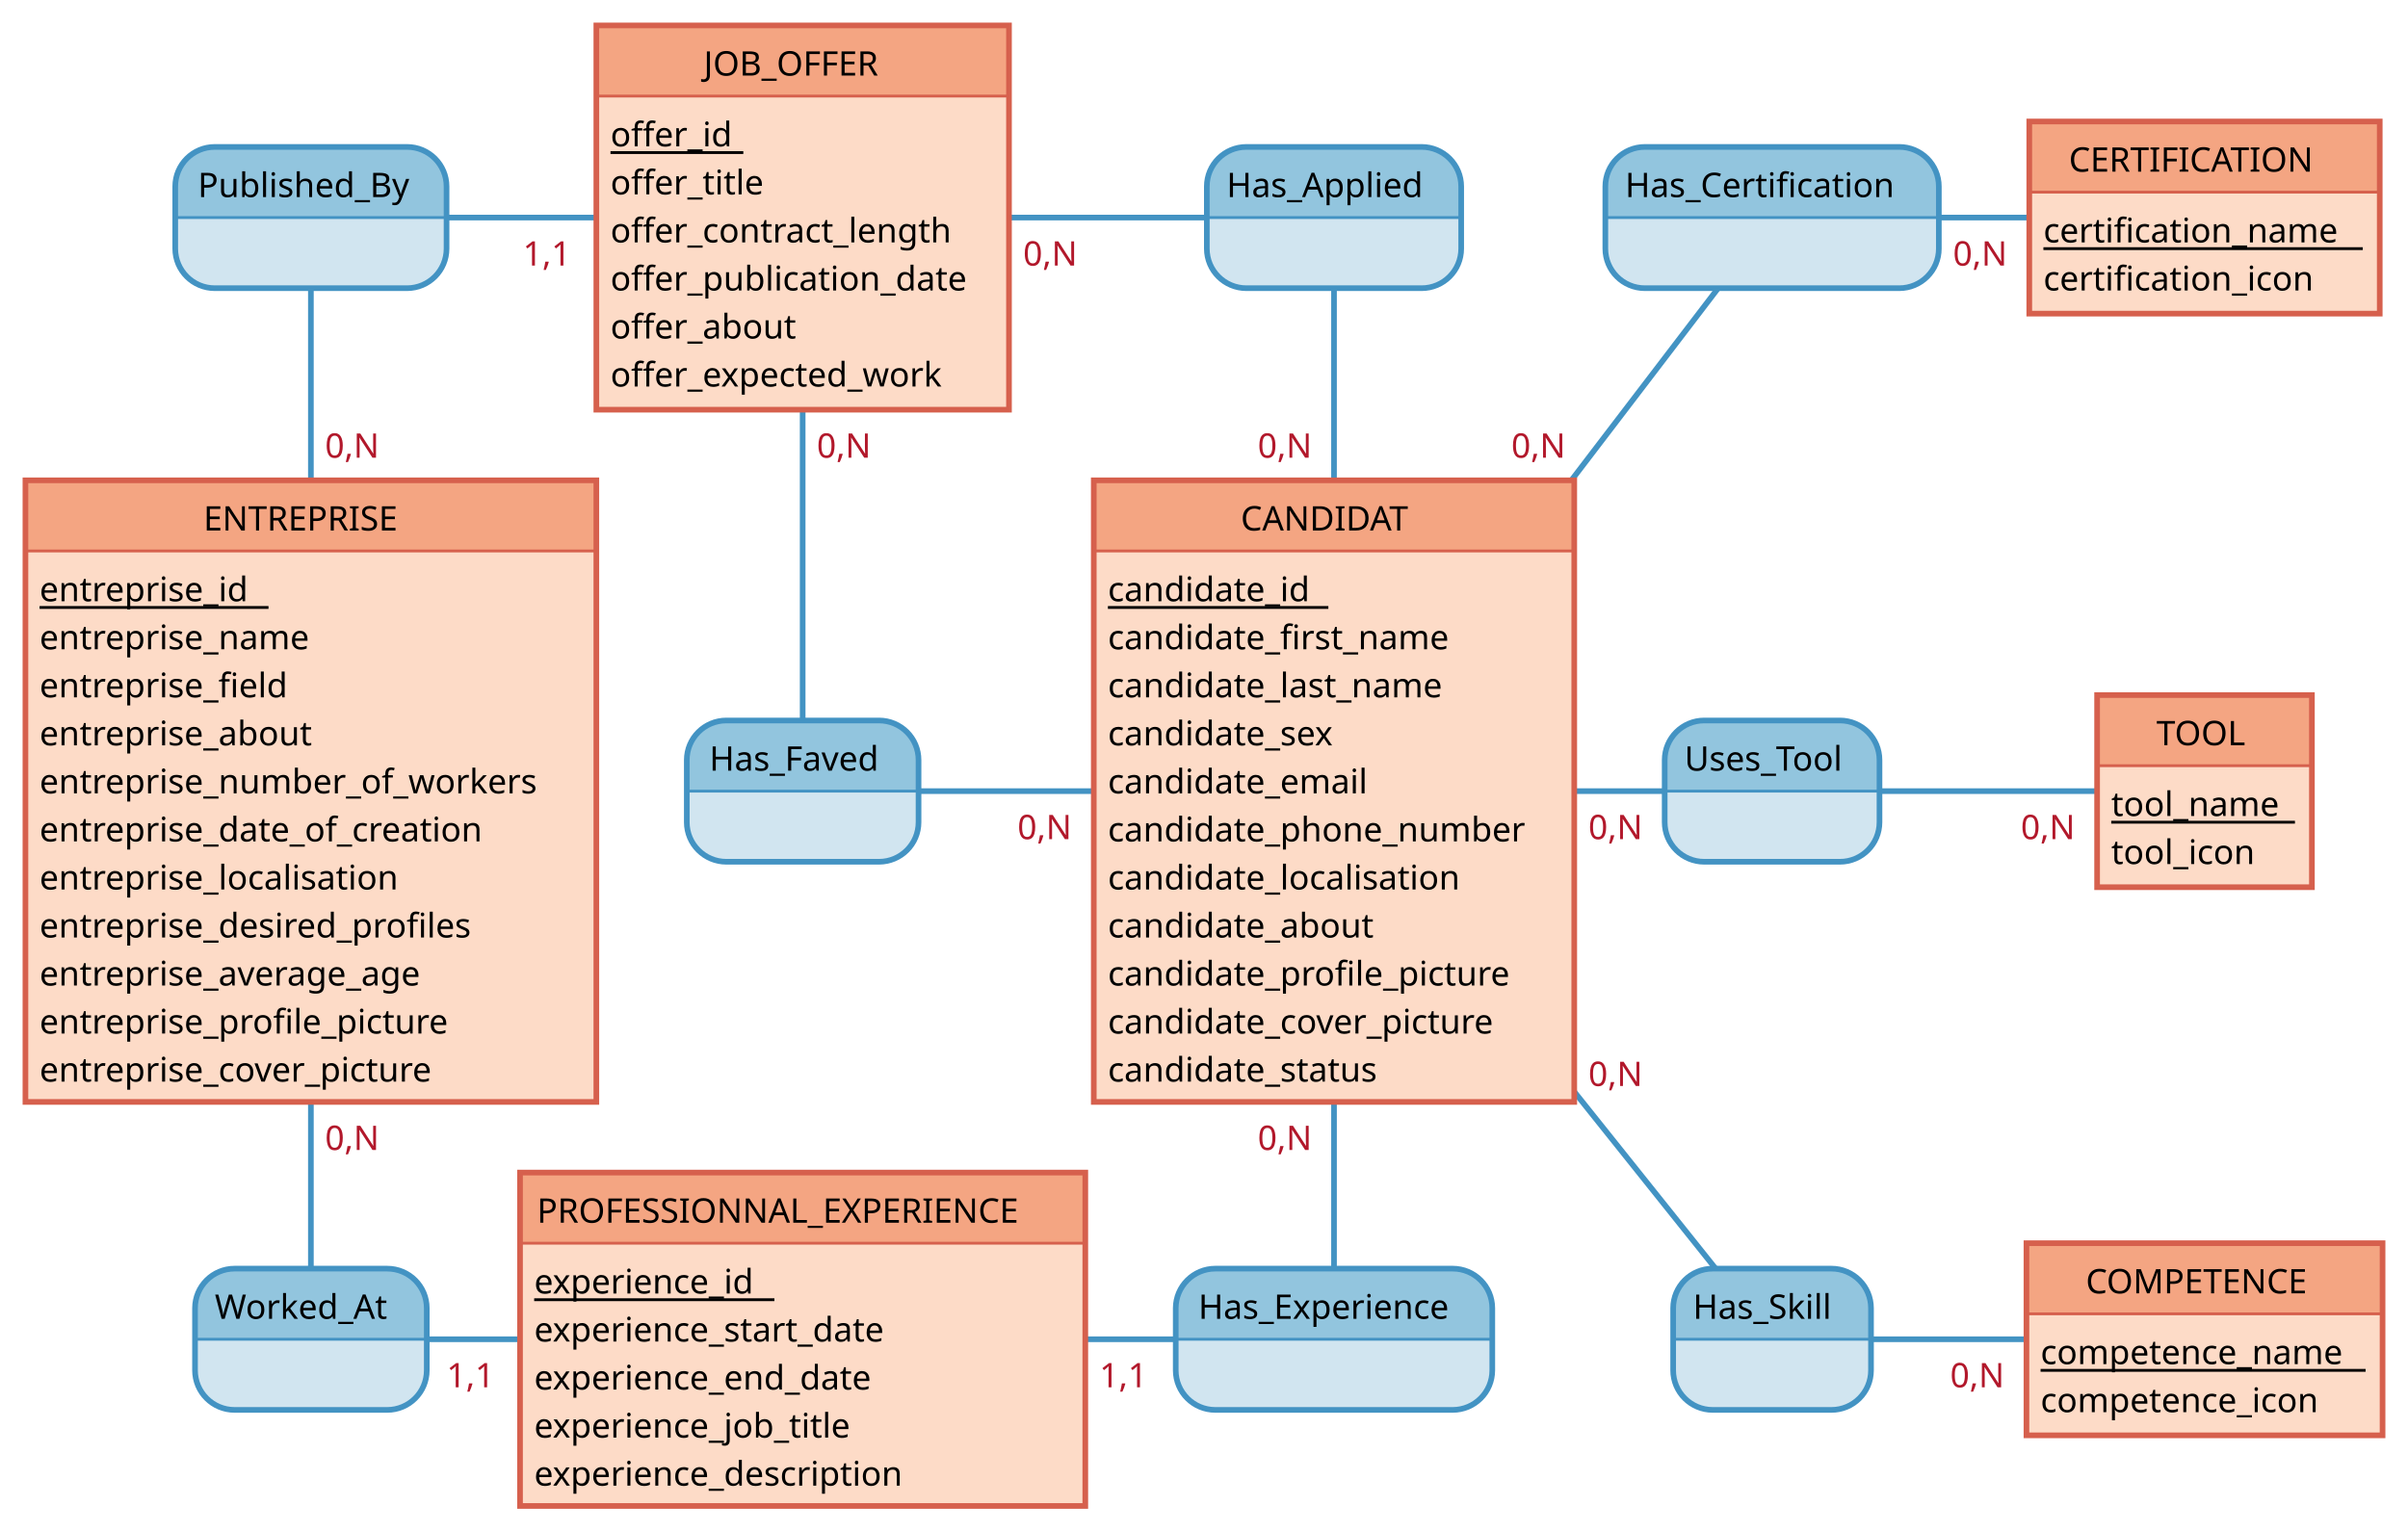
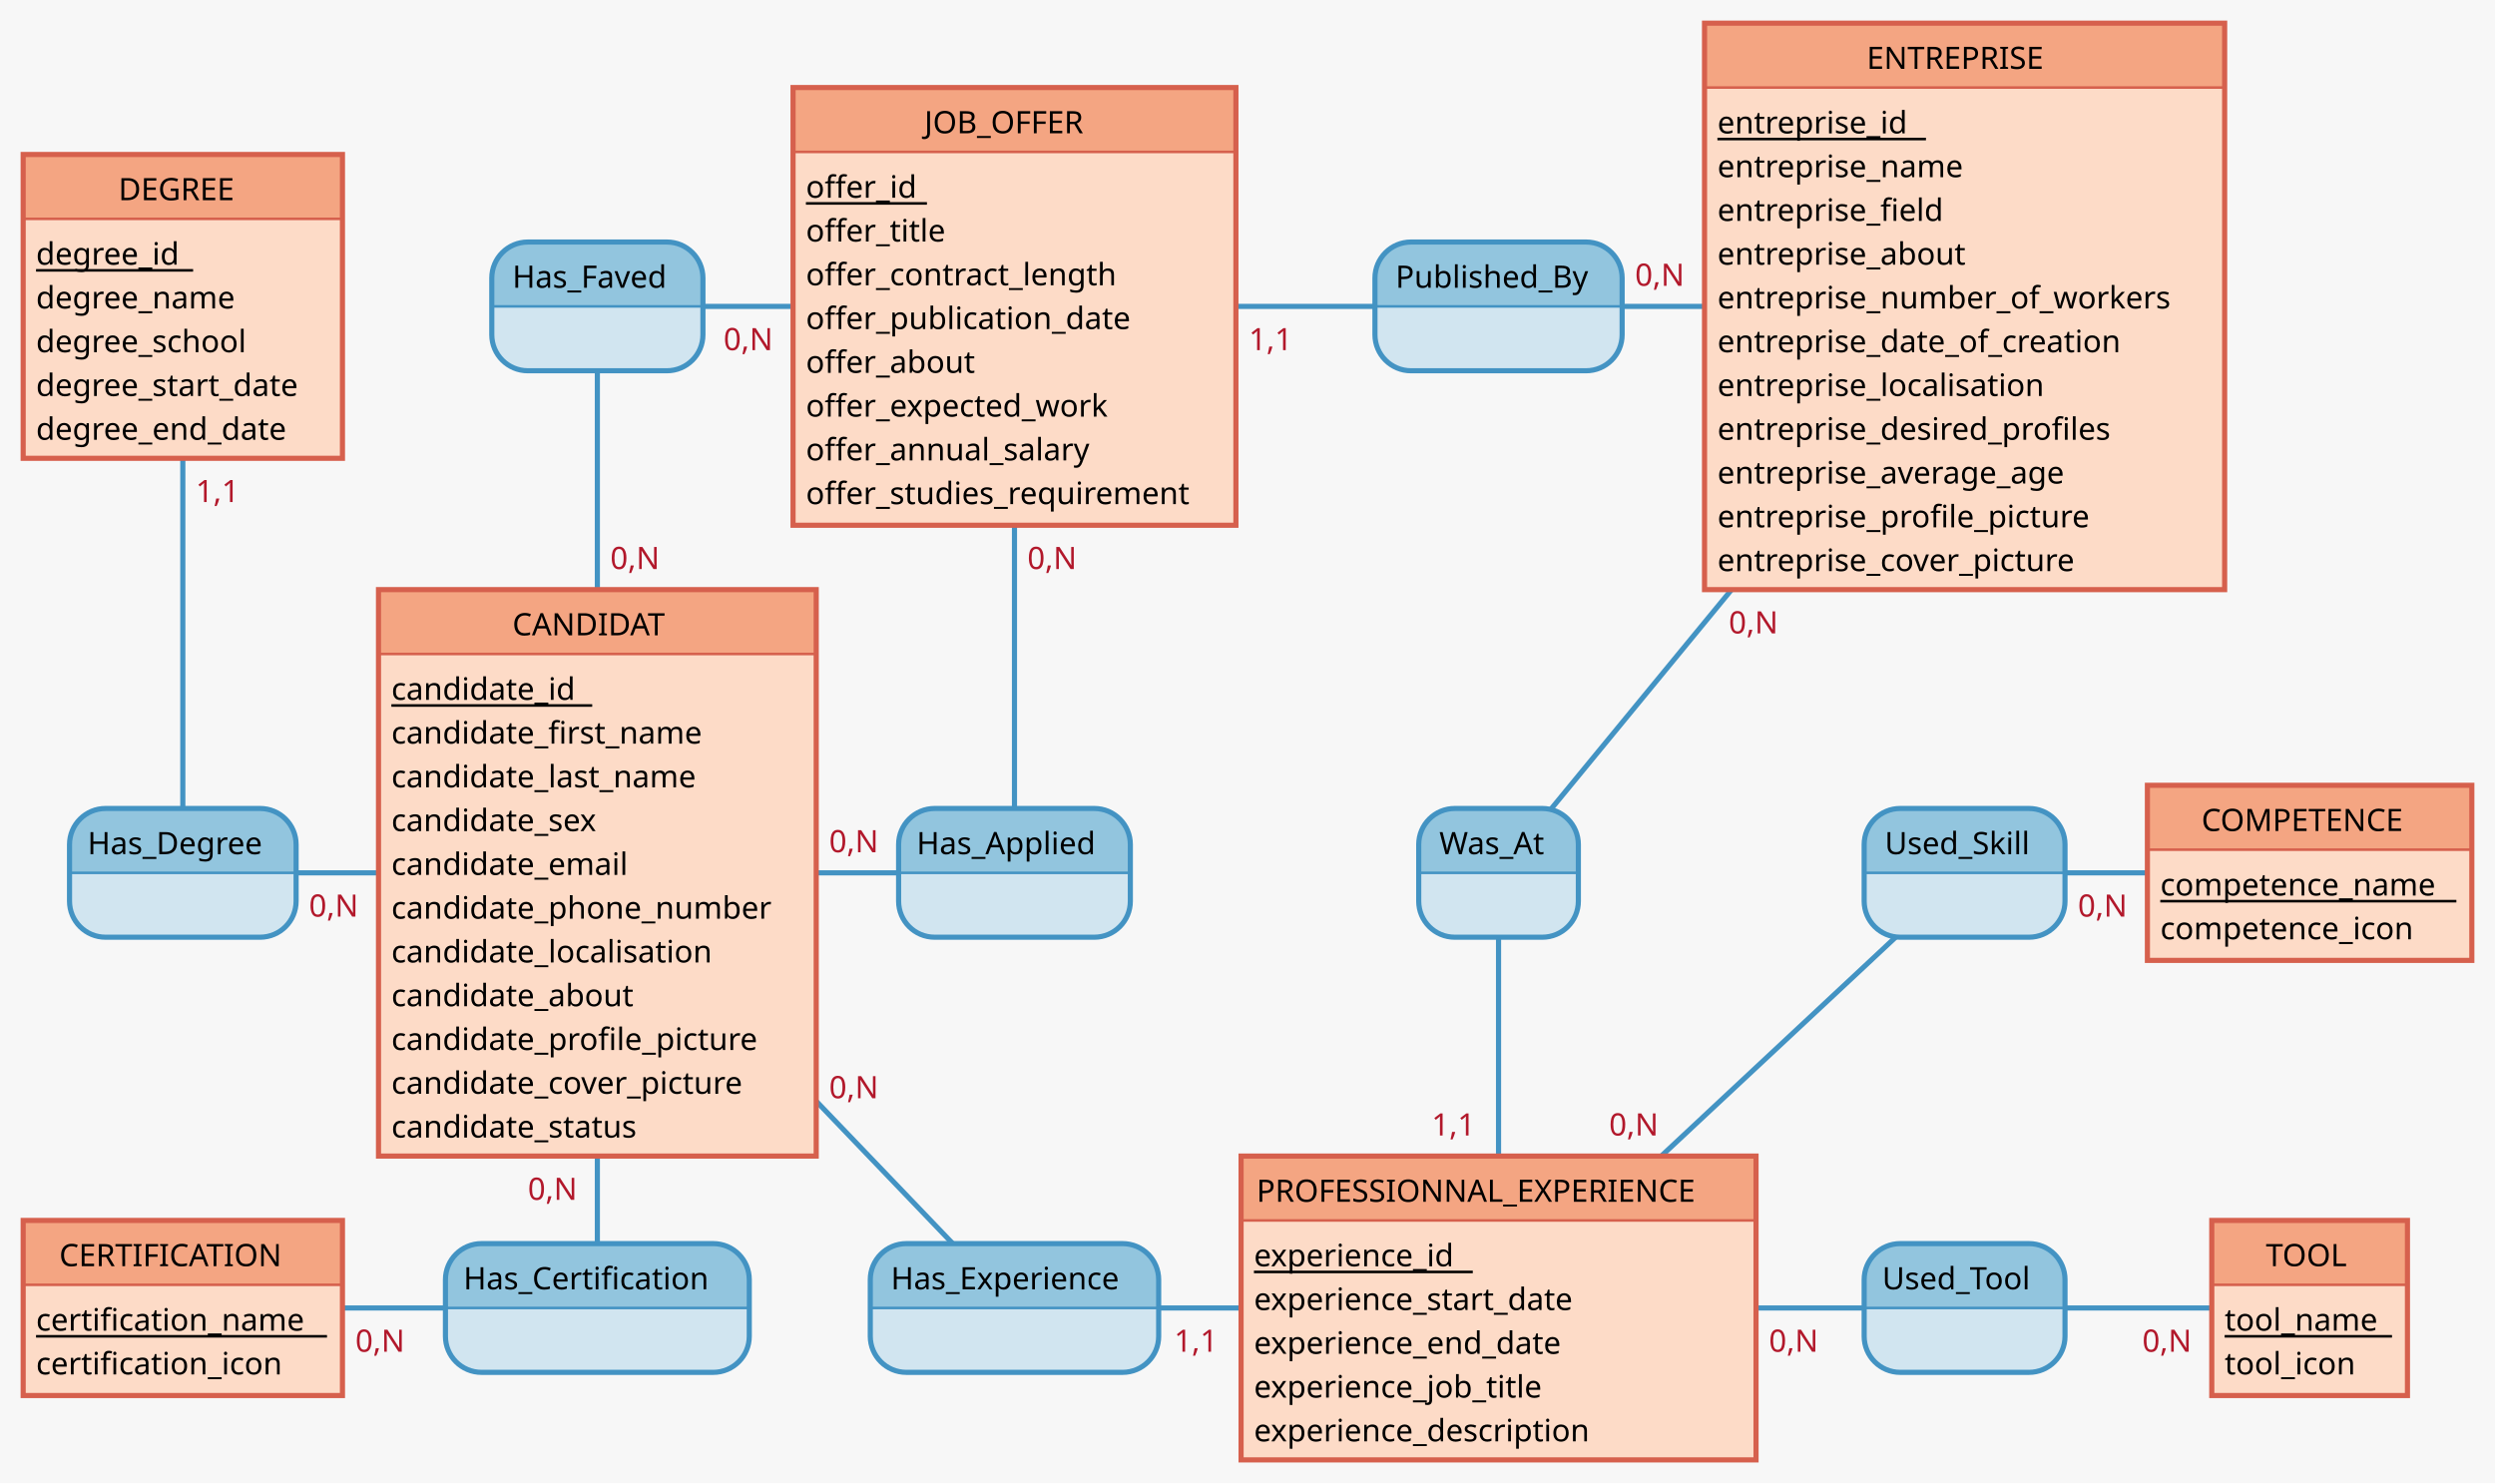
- <svg xmlns="http://www.w3.org/2000/svg" width="852" height="542" viewBox="0 0 852 542">
-   <rect x="0" y="0" width="852" height="542" fill="#00000000" stroke="none" stroke-width="0" />
-   <g>
-     <line x1="110" y1="280" x2="110" y2="77" stroke="#4393c3" stroke-width="2" />
-     <line x1="284" y1="77" x2="110" y2="77" stroke="#4393c3" stroke-width="2" />
-     <g>
-       <path d="M144 52 a14 14 90 0 1 14 14 V77 h-96 V66 a14 14 90 0 1 14 -14" fill="#92c5de" stroke="#92c5de" stroke-width="0" />
-       <path d="M158 77 v11 a14 14 90 0 1 -14 14 H76 a14 14 90 0 1 -14 -14 V77 H96" fill="#d1e5f0" stroke="#d1e5f0" stroke-width="0" />
-       <rect x="62" y="52" width="96" height="50" fill="none" rx="14" stroke="#4393c3" stroke-width="2" />
-       <line x1="62" y1="77" x2="158" y2="77" stroke="#4393c3" stroke-width="1" />
-       <text x="70" y="69.75" fill="#000000" font-family="Verdana" font-size="12">Published_By</text>
-     </g>
-     <text x="115" y="162" fill="#b2182b" font-family="Verdana" font-size="12">0,N</text>
-     <text x="185" y="94" fill="#b2182b" font-family="Verdana" font-size="12">1,1</text>
-   </g>
-   <g>
-     <line x1="472" y1="280" x2="472" y2="77" stroke="#4393c3" stroke-width="2" />
-     <line x1="284" y1="77" x2="472" y2="77" stroke="#4393c3" stroke-width="2" />
-     <g>
-       <path d="M503 52 a14 14 90 0 1 14 14 V77 h-90 V66 a14 14 90 0 1 14 -14" fill="#92c5de" stroke="#92c5de" stroke-width="0" />
-       <path d="M517 77 v11 a14 14 90 0 1 -14 14 H441 a14 14 90 0 1 -14 -14 V77 H90" fill="#d1e5f0" stroke="#d1e5f0" stroke-width="0" />
-       <rect x="427" y="52" width="90" height="50" fill="none" rx="14" stroke="#4393c3" stroke-width="2" />
-       <line x1="427" y1="77" x2="517" y2="77" stroke="#4393c3" stroke-width="1" />
-       <text x="434" y="69.75" fill="#000000" font-family="Verdana" font-size="12">Has_Applied</text>
-     </g>
-     <text x="445" y="162" fill="#b2182b" font-family="Verdana" font-size="12">0,N</text>
-     <text x="362" y="94" fill="#b2182b" font-family="Verdana" font-size="12">0,N</text>
-   </g>
-   <g>
-     <line x1="472" y1="280" x2="627" y2="77" stroke="#4393c3" stroke-width="2" />
-     <line x1="780" y1="77" x2="627" y2="77" stroke="#4393c3" stroke-width="2" />
-     <g>
-       <path d="M672 52 a14 14 90 0 1 14 14 V77 h-118 V66 a14 14 90 0 1 14 -14" fill="#92c5de" stroke="#92c5de" stroke-width="0" />
-       <path d="M686 77 v11 a14 14 90 0 1 -14 14 H582 a14 14 90 0 1 -14 -14 V77 H118" fill="#d1e5f0" stroke="#d1e5f0" stroke-width="0" />
-       <rect x="568" y="52" width="118" height="50" fill="none" rx="14" stroke="#4393c3" stroke-width="2" />
-       <line x1="568" y1="77" x2="686" y2="77" stroke="#4393c3" stroke-width="1" />
-       <text x="575" y="69.75" fill="#000000" font-family="Verdana" font-size="12">Has_Certification</text>
-     </g>
-     <text x="534.73" y="162" fill="#b2182b" font-family="Verdana" font-size="12">0,N</text>
-     <text x="691" y="94" fill="#b2182b" font-family="Verdana" font-size="12">0,N</text>
-   </g>
-   <g>
-     <line x1="472" y1="280" x2="284" y2="280" stroke="#4393c3" stroke-width="2" />
-     <line x1="284" y1="77" x2="284" y2="280" stroke="#4393c3" stroke-width="2" />
-     <g>
-       <path d="M311 255 a14 14 90 0 1 14 14 V280 h-82 V269 a14 14 90 0 1 14 -14" fill="#92c5de" stroke="#92c5de" stroke-width="0" />
-       <path d="M325 280 v11 a14 14 90 0 1 -14 14 H257 a14 14 90 0 1 -14 -14 V280 H82" fill="#d1e5f0" stroke="#d1e5f0" stroke-width="0" />
-       <rect x="243" y="255" width="82" height="50" fill="none" rx="14" stroke="#4393c3" stroke-width="2" />
-       <line x1="243" y1="280" x2="325" y2="280" stroke="#4393c3" stroke-width="1" />
-       <text x="251" y="272.75" fill="#000000" font-family="Verdana" font-size="12">Has_Faved</text>
-     </g>
-     <text x="360" y="297" fill="#b2182b" font-family="Verdana" font-size="12">0,N</text>
-     <text x="289" y="162" fill="#b2182b" font-family="Verdana" font-size="12">0,N</text>
-   </g>
-   <g>
-     <line x1="472" y1="280" x2="627" y2="280" stroke="#4393c3" stroke-width="2" />
-     <line x1="780" y1="280" x2="627" y2="280" stroke="#4393c3" stroke-width="2" />
-     <g>
-       <path d="M651 255 a14 14 90 0 1 14 14 V280 h-76 V269 a14 14 90 0 1 14 -14" fill="#92c5de" stroke="#92c5de" stroke-width="0" />
-       <path d="M665 280 v11 a14 14 90 0 1 -14 14 H603 a14 14 90 0 1 -14 -14 V280 H76" fill="#d1e5f0" stroke="#d1e5f0" stroke-width="0" />
-       <rect x="589" y="255" width="76" height="50" fill="none" rx="14" stroke="#4393c3" stroke-width="2" />
-       <line x1="589" y1="280" x2="665" y2="280" stroke="#4393c3" stroke-width="1" />
-       <text x="596" y="272.75" fill="#000000" font-family="Verdana" font-size="12">Uses_Tool</text>
-     </g>
-     <text x="562" y="297" fill="#b2182b" font-family="Verdana" font-size="12">0,N</text>
-     <text x="715" y="297" fill="#b2182b" font-family="Verdana" font-size="12">0,N</text>
-   </g>
-   <g>
-     <line x1="110" y1="280" x2="110" y2="474" stroke="#4393c3" stroke-width="2" />
-     <line x1="284" y1="474" x2="110" y2="474" stroke="#4393c3" stroke-width="2" />
-     <g>
-       <path d="M137 449 a14 14 90 0 1 14 14 V474 h-82 V463 a14 14 90 0 1 14 -14" fill="#92c5de" stroke="#92c5de" stroke-width="0" />
-       <path d="M151 474 v11 a14 14 90 0 1 -14 14 H83 a14 14 90 0 1 -14 -14 V474 H82" fill="#d1e5f0" stroke="#d1e5f0" stroke-width="0" />
-       <rect x="69" y="449" width="82" height="50" fill="none" rx="14" stroke="#4393c3" stroke-width="2" />
-       <line x1="69" y1="474" x2="151" y2="474" stroke="#4393c3" stroke-width="1" />
-       <text x="76" y="466.75" fill="#000000" font-family="Verdana" font-size="12">Worked_At</text>
-     </g>
-     <text x="115" y="407" fill="#b2182b" font-family="Verdana" font-size="12">0,N</text>
-     <text x="158" y="491" fill="#b2182b" font-family="Verdana" font-size="12">1,1</text>
-   </g>
-   <g>
-     <line x1="472" y1="280" x2="472" y2="474" stroke="#4393c3" stroke-width="2" />
-     <line x1="284" y1="474" x2="472" y2="474" stroke="#4393c3" stroke-width="2" />
-     <g>
-       <path d="M514 449 a14 14 90 0 1 14 14 V474 h-112 V463 a14 14 90 0 1 14 -14" fill="#92c5de" stroke="#92c5de" stroke-width="0" />
-       <path d="M528 474 v11 a14 14 90 0 1 -14 14 H430 a14 14 90 0 1 -14 -14 V474 H112" fill="#d1e5f0" stroke="#d1e5f0" stroke-width="0" />
-       <rect x="416" y="449" width="112" height="50" fill="none" rx="14" stroke="#4393c3" stroke-width="2" />
-       <line x1="416" y1="474" x2="528" y2="474" stroke="#4393c3" stroke-width="1" />
-       <text x="424" y="466.75" fill="#000000" font-family="Verdana" font-size="12">Has_Experience</text>
-     </g>
-     <text x="445" y="407" fill="#b2182b" font-family="Verdana" font-size="12">0,N</text>
-     <text x="389" y="491" fill="#b2182b" font-family="Verdana" font-size="12">1,1</text>
-   </g>
-   <g>
-     <line x1="472" y1="280" x2="627" y2="474" stroke="#4393c3" stroke-width="2" />
-     <line x1="780" y1="474" x2="627" y2="474" stroke="#4393c3" stroke-width="2" />
-     <g>
-       <path d="M648 449 a14 14 90 0 1 14 14 V474 h-70 V463 a14 14 90 0 1 14 -14" fill="#92c5de" stroke="#92c5de" stroke-width="0" />
-       <path d="M662 474 v11 a14 14 90 0 1 -14 14 H606 a14 14 90 0 1 -14 -14 V474 H70" fill="#d1e5f0" stroke="#d1e5f0" stroke-width="0" />
-       <rect x="592" y="449" width="70" height="50" fill="none" rx="14" stroke="#4393c3" stroke-width="2" />
-       <line x1="592" y1="474" x2="662" y2="474" stroke="#4393c3" stroke-width="1" />
-       <text x="599" y="466.75" fill="#000000" font-family="Verdana" font-size="12">Has_Skill</text>
-     </g>
-     <text x="562" y="384.35" fill="#b2182b" font-family="Verdana" font-size="12">0,N</text>
-     <text x="690" y="491" fill="#b2182b" font-family="Verdana" font-size="12">0,N</text>
-   </g>
-   <g>
-     <g>
-       <rect x="211" y="9" width="146" height="25" fill="#f4a582" stroke="none" stroke-width="0" opacity="1" />
-       <rect x="211" y="34" width="146" height="111" fill="#fddbc7" stroke="none" stroke-width="0" opacity="1" />
-       <rect x="211" y="9" width="146" height="136" fill="none" stroke="#d6604d" stroke-width="2" opacity="1" />
-       <line x1="211" y1="34" x2="357" y2="34" stroke="#d6604d" stroke-width="1" />
-     </g>
-     <text x="249" y="26.75" fill="#000000" font-family="Verdana" font-size="12">JOB_OFFER</text>
-     <text x="216" y="51.8" fill="#000000" font-family="Verdana" font-size="12">offer_id</text>
-     <line x1="216" y1="54" x2="263" y2="54" stroke="#000000" stroke-width="1" />
-     <text x="216" y="68.8" fill="#000000" font-family="Verdana" font-size="12">offer_title</text>
-     <text x="216" y="85.8" fill="#000000" font-family="Verdana" font-size="12">offer_contract_length</text>
-     <text x="216" y="102.8" fill="#000000" font-family="Verdana" font-size="12">offer_publication_date</text>
-     <text x="216" y="119.8" fill="#000000" font-family="Verdana" font-size="12">offer_about</text>
-     <text x="216" y="136.8" fill="#000000" font-family="Verdana" font-size="12">offer_expected_work</text>
-   </g>
-   <g>
-     <g>
-       <rect x="718" y="43" width="124" height="25" fill="#f4a582" stroke="none" stroke-width="0" opacity="1" />
-       <rect x="718" y="68" width="124" height="43" fill="#fddbc7" stroke="none" stroke-width="0" opacity="1" />
-       <rect x="718" y="43" width="124" height="68" fill="none" stroke="#d6604d" stroke-width="2" opacity="1" />
-       <line x1="718" y1="68" x2="842" y2="68" stroke="#d6604d" stroke-width="1" />
-     </g>
-     <text x="732" y="60.75" fill="#000000" font-family="Verdana" font-size="12">CERTIFICATION</text>
-     <text x="723" y="85.8" fill="#000000" font-family="Verdana" font-size="12">certification_name</text>
-     <line x1="723" y1="88" x2="836" y2="88" stroke="#000000" stroke-width="1" />
-     <text x="723" y="102.8" fill="#000000" font-family="Verdana" font-size="12">certification_icon</text>
-   </g>
-   <g>
-     <g>
-       <rect x="9" y="170" width="202" height="25" fill="#f4a582" stroke="none" stroke-width="0" opacity="1" />
-       <rect x="9" y="195" width="202" height="195" fill="#fddbc7" stroke="none" stroke-width="0" opacity="1" />
-       <rect x="9" y="170" width="202" height="220" fill="none" stroke="#d6604d" stroke-width="2" opacity="1" />
-       <line x1="9" y1="195" x2="211" y2="195" stroke="#d6604d" stroke-width="1" />
-     </g>
-     <text x="72" y="187.75" fill="#000000" font-family="Verdana" font-size="12">ENTREPRISE</text>
-     <text x="14" y="212.8" fill="#000000" font-family="Verdana" font-size="12">entreprise_id</text>
-     <line x1="14" y1="215" x2="95" y2="215" stroke="#000000" stroke-width="1" />
-     <text x="14" y="229.8" fill="#000000" font-family="Verdana" font-size="12">entreprise_name</text>
-     <text x="14" y="246.8" fill="#000000" font-family="Verdana" font-size="12">entreprise_field</text>
-     <text x="14" y="263.8" fill="#000000" font-family="Verdana" font-size="12">entreprise_about</text>
-     <text x="14" y="280.8" fill="#000000" font-family="Verdana" font-size="12">entreprise_number_of_workers</text>
-     <text x="14" y="297.8" fill="#000000" font-family="Verdana" font-size="12">entreprise_date_of_creation</text>
-     <text x="14" y="314.8" fill="#000000" font-family="Verdana" font-size="12">entreprise_localisation</text>
-     <text x="14" y="331.8" fill="#000000" font-family="Verdana" font-size="12">entreprise_desired_profiles</text>
-     <text x="14" y="348.8" fill="#000000" font-family="Verdana" font-size="12">entreprise_average_age</text>
-     <text x="14" y="365.8" fill="#000000" font-family="Verdana" font-size="12">entreprise_profile_picture</text>
-     <text x="14" y="382.8" fill="#000000" font-family="Verdana" font-size="12">entreprise_cover_picture</text>
-   </g>
-   <g>
-     <g>
-       <rect x="387" y="170" width="170" height="25" fill="#f4a582" stroke="none" stroke-width="0" opacity="1" />
-       <rect x="387" y="195" width="170" height="195" fill="#fddbc7" stroke="none" stroke-width="0" opacity="1" />
-       <rect x="387" y="170" width="170" height="220" fill="none" stroke="#d6604d" stroke-width="2" opacity="1" />
-       <line x1="387" y1="195" x2="557" y2="195" stroke="#d6604d" stroke-width="1" />
-     </g>
-     <text x="439" y="187.75" fill="#000000" font-family="Verdana" font-size="12">CANDIDAT</text>
-     <text x="392" y="212.8" fill="#000000" font-family="Verdana" font-size="12">candidate_id</text>
-     <line x1="392" y1="215" x2="470" y2="215" stroke="#000000" stroke-width="1" />
-     <text x="392" y="229.8" fill="#000000" font-family="Verdana" font-size="12">candidate_first_name</text>
-     <text x="392" y="246.8" fill="#000000" font-family="Verdana" font-size="12">candidate_last_name</text>
-     <text x="392" y="263.8" fill="#000000" font-family="Verdana" font-size="12">candidate_sex</text>
-     <text x="392" y="280.8" fill="#000000" font-family="Verdana" font-size="12">candidate_email</text>
-     <text x="392" y="297.8" fill="#000000" font-family="Verdana" font-size="12">candidate_phone_number</text>
-     <text x="392" y="314.8" fill="#000000" font-family="Verdana" font-size="12">candidate_localisation</text>
-     <text x="392" y="331.8" fill="#000000" font-family="Verdana" font-size="12">candidate_about</text>
-     <text x="392" y="348.8" fill="#000000" font-family="Verdana" font-size="12">candidate_profile_picture</text>
-     <text x="392" y="365.8" fill="#000000" font-family="Verdana" font-size="12">candidate_cover_picture</text>
-     <text x="392" y="382.8" fill="#000000" font-family="Verdana" font-size="12">candidate_status</text>
-   </g>
-   <g>
-     <g>
-       <rect x="742" y="246" width="76" height="25" fill="#f4a582" stroke="none" stroke-width="0" opacity="1" />
-       <rect x="742" y="271" width="76" height="43" fill="#fddbc7" stroke="none" stroke-width="0" opacity="1" />
-       <rect x="742" y="246" width="76" height="68" fill="none" stroke="#d6604d" stroke-width="2" opacity="1" />
-       <line x1="742" y1="271" x2="818" y2="271" stroke="#d6604d" stroke-width="1" />
-     </g>
-     <text x="763" y="263.75" fill="#000000" font-family="Verdana" font-size="12">TOOL</text>
-     <text x="747" y="288.8" fill="#000000" font-family="Verdana" font-size="12">tool_name</text>
-     <line x1="747" y1="291" x2="812" y2="291" stroke="#000000" stroke-width="1" />
-     <text x="747" y="305.8" fill="#000000" font-family="Verdana" font-size="12">tool_icon</text>
-   </g>
-   <g>
-     <g>
-       <rect x="184" y="415" width="200" height="25" fill="#f4a582" stroke="none" stroke-width="0" opacity="1" />
-       <rect x="184" y="440" width="200" height="93" fill="#fddbc7" stroke="none" stroke-width="0" opacity="1" />
-       <rect x="184" y="415" width="200" height="118" fill="none" stroke="#d6604d" stroke-width="2" opacity="1" />
-       <line x1="184" y1="440" x2="384" y2="440" stroke="#d6604d" stroke-width="1" />
-     </g>
-     <text x="190" y="432.75" fill="#000000" font-family="Verdana" font-size="12">PROFESSIONNAL_EXPERIENCE</text>
-     <text x="189" y="457.8" fill="#000000" font-family="Verdana" font-size="12">experience_id</text>
-     <line x1="189" y1="460" x2="274" y2="460" stroke="#000000" stroke-width="1" />
-     <text x="189" y="474.8" fill="#000000" font-family="Verdana" font-size="12">experience_start_date</text>
-     <text x="189" y="491.8" fill="#000000" font-family="Verdana" font-size="12">experience_end_date</text>
-     <text x="189" y="508.8" fill="#000000" font-family="Verdana" font-size="12">experience_job_title</text>
-     <text x="189" y="525.8" fill="#000000" font-family="Verdana" font-size="12">experience_description</text>
-   </g>
-   <g>
-     <g>
-       <rect x="717" y="440" width="126" height="25" fill="#f4a582" stroke="none" stroke-width="0" opacity="1" />
-       <rect x="717" y="465" width="126" height="43" fill="#fddbc7" stroke="none" stroke-width="0" opacity="1" />
-       <rect x="717" y="440" width="126" height="68" fill="none" stroke="#d6604d" stroke-width="2" opacity="1" />
-       <line x1="717" y1="465" x2="843" y2="465" stroke="#d6604d" stroke-width="1" />
-     </g>
-     <text x="738" y="457.75" fill="#000000" font-family="Verdana" font-size="12">COMPETENCE</text>
-     <text x="722" y="482.8" fill="#000000" font-family="Verdana" font-size="12">competence_name</text>
-     <line x1="722" y1="485" x2="837" y2="485" stroke="#000000" stroke-width="1" />
-     <text x="722" y="499.8" fill="#000000" font-family="Verdana" font-size="12">competence_icon</text>
+ <svg xmlns="http://www.w3.org/2000/svg" width="969" height="576" viewBox="0 0 969 576">
+   <rect x="0" y="0" width="969" height="576" fill="#f7f7f7" stroke="none" stroke-width="0" />
+   <g>
+     <line x1="232" y1="339" x2="232" y2="119" stroke="#4393c3" stroke-width="2" />
+     <line x1="394" y1="119" x2="232" y2="119" stroke="#4393c3" stroke-width="2" />
+     <g>
+       <path d="M259 94 a14 14 90 0 1 14 14 V119 h-82 V108 a14 14 90 0 1 14 -14" fill="#92c5de" stroke="#92c5de" stroke-width="0" />
+       <path d="M273 119 v11 a14 14 90 0 1 -14 14 H205 a14 14 90 0 1 -14 -14 V119 H82" fill="#d1e5f0" stroke="#d1e5f0" stroke-width="0" />
+       <rect x="191" y="94" width="82" height="50" fill="none" rx="14" stroke="#4393c3" stroke-width="2" />
+       <line x1="191" y1="119" x2="273" y2="119" stroke="#4393c3" stroke-width="1" />
+       <text x="199" y="111.75" fill="#000000" font-family="Verdana" font-size="12">Has_Faved</text>
+     </g>
+     <text x="237" y="221" fill="#b2182b" font-family="Verdana" font-size="12">0,N</text>
+     <text x="281" y="136" fill="#b2182b" font-family="Verdana" font-size="12">0,N</text>
+   </g>
+   <g>
+     <line x1="763" y1="119" x2="582" y2="119" stroke="#4393c3" stroke-width="2" />
+     <line x1="394" y1="119" x2="582" y2="119" stroke="#4393c3" stroke-width="2" />
+     <g>
+       <path d="M616 94 a14 14 90 0 1 14 14 V119 h-96 V108 a14 14 90 0 1 14 -14" fill="#92c5de" stroke="#92c5de" stroke-width="0" />
+       <path d="M630 119 v11 a14 14 90 0 1 -14 14 H548 a14 14 90 0 1 -14 -14 V119 H96" fill="#d1e5f0" stroke="#d1e5f0" stroke-width="0" />
+       <rect x="534" y="94" width="96" height="50" fill="none" rx="14" stroke="#4393c3" stroke-width="2" />
+       <line x1="534" y1="119" x2="630" y2="119" stroke="#4393c3" stroke-width="1" />
+       <text x="542" y="111.75" fill="#000000" font-family="Verdana" font-size="12">Published_By</text>
+     </g>
+     <text x="635" y="111" fill="#b2182b" font-family="Verdana" font-size="12">0,N</text>
+     <text x="485" y="136" fill="#b2182b" font-family="Verdana" font-size="12">1,1</text>
+   </g>
+   <g>
+     <line x1="232" y1="339" x2="71" y2="339" stroke="#4393c3" stroke-width="2" />
+     <line x1="71" y1="119" x2="71" y2="339" stroke="#4393c3" stroke-width="2" />
+     <g>
+       <path d="M101 314 a14 14 90 0 1 14 14 V339 h-88 V328 a14 14 90 0 1 14 -14" fill="#92c5de" stroke="#92c5de" stroke-width="0" />
+       <path d="M115 339 v11 a14 14 90 0 1 -14 14 H41 a14 14 90 0 1 -14 -14 V339 H88" fill="#d1e5f0" stroke="#d1e5f0" stroke-width="0" />
+       <rect x="27" y="314" width="88" height="50" fill="none" rx="14" stroke="#4393c3" stroke-width="2" />
+       <line x1="27" y1="339" x2="115" y2="339" stroke="#4393c3" stroke-width="1" />
+       <text x="34" y="331.75" fill="#000000" font-family="Verdana" font-size="12">Has_Degree</text>
+     </g>
+     <text x="120" y="356" fill="#b2182b" font-family="Verdana" font-size="12">0,N</text>
+     <text x="76" y="195" fill="#b2182b" font-family="Verdana" font-size="12">1,1</text>
+   </g>
+   <g>
+     <line x1="232" y1="339" x2="394" y2="339" stroke="#4393c3" stroke-width="2" />
+     <line x1="394" y1="119" x2="394" y2="339" stroke="#4393c3" stroke-width="2" />
+     <g>
+       <path d="M425 314 a14 14 90 0 1 14 14 V339 h-90 V328 a14 14 90 0 1 14 -14" fill="#92c5de" stroke="#92c5de" stroke-width="0" />
+       <path d="M439 339 v11 a14 14 90 0 1 -14 14 H363 a14 14 90 0 1 -14 -14 V339 H90" fill="#d1e5f0" stroke="#d1e5f0" stroke-width="0" />
+       <rect x="349" y="314" width="90" height="50" fill="none" rx="14" stroke="#4393c3" stroke-width="2" />
+       <line x1="349" y1="339" x2="439" y2="339" stroke="#4393c3" stroke-width="1" />
+       <text x="356" y="331.75" fill="#000000" font-family="Verdana" font-size="12">Has_Applied</text>
+     </g>
+     <text x="322" y="331" fill="#b2182b" font-family="Verdana" font-size="12">0,N</text>
+     <text x="399" y="221" fill="#b2182b" font-family="Verdana" font-size="12">0,N</text>
+   </g>
+   <g>
+     <line x1="763" y1="119" x2="582" y2="339" stroke="#4393c3" stroke-width="2" />
+     <line x1="582" y1="508" x2="582" y2="339" stroke="#4393c3" stroke-width="2" />
+     <g>
+       <path d="M599 314 a14 14 90 0 1 14 14 V339 h-62 V328 a14 14 90 0 1 14 -14" fill="#92c5de" stroke="#92c5de" stroke-width="0" />
+       <path d="M613 339 v11 a14 14 90 0 1 -14 14 H565 a14 14 90 0 1 -14 -14 V339 H62" fill="#d1e5f0" stroke="#d1e5f0" stroke-width="0" />
+       <rect x="551" y="314" width="62" height="50" fill="none" rx="14" stroke="#4393c3" stroke-width="2" />
+       <line x1="551" y1="339" x2="613" y2="339" stroke="#4393c3" stroke-width="1" />
+       <text x="559" y="331.75" fill="#000000" font-family="Verdana" font-size="12">Was_At</text>
+     </g>
+     <text x="671.4" y="246" fill="#b2182b" font-family="Verdana" font-size="12">0,N</text>
+     <text x="556" y="441" fill="#b2182b" font-family="Verdana" font-size="12">1,1</text>
+   </g>
+   <g>
+     <line x1="582" y1="508" x2="763" y2="339" stroke="#4393c3" stroke-width="2" />
+     <line x1="897" y1="339" x2="763" y2="339" stroke="#4393c3" stroke-width="2" />
+     <g>
+       <path d="M788 314 a14 14 90 0 1 14 14 V339 h-78 V328 a14 14 90 0 1 14 -14" fill="#92c5de" stroke="#92c5de" stroke-width="0" />
+       <path d="M802 339 v11 a14 14 90 0 1 -14 14 H738 a14 14 90 0 1 -14 -14 V339 H78" fill="#d1e5f0" stroke="#d1e5f0" stroke-width="0" />
+       <rect x="724" y="314" width="78" height="50" fill="none" rx="14" stroke="#4393c3" stroke-width="2" />
+       <line x1="724" y1="339" x2="802" y2="339" stroke="#4393c3" stroke-width="1" />
+       <text x="732" y="331.75" fill="#000000" font-family="Verdana" font-size="12">Used_Skill</text>
+     </g>
+     <text x="624.92" y="441" fill="#b2182b" font-family="Verdana" font-size="12">0,N</text>
+     <text x="807" y="356" fill="#b2182b" font-family="Verdana" font-size="12">0,N</text>
+   </g>
+   <g>
+     <line x1="232" y1="339" x2="232" y2="508" stroke="#4393c3" stroke-width="2" />
+     <line x1="71" y1="508" x2="232" y2="508" stroke="#4393c3" stroke-width="2" />
+     <g>
+       <path d="M277 483 a14 14 90 0 1 14 14 V508 h-118 V497 a14 14 90 0 1 14 -14" fill="#92c5de" stroke="#92c5de" stroke-width="0" />
+       <path d="M291 508 v11 a14 14 90 0 1 -14 14 H187 a14 14 90 0 1 -14 -14 V508 H118" fill="#d1e5f0" stroke="#d1e5f0" stroke-width="0" />
+       <rect x="173" y="483" width="118" height="50" fill="none" rx="14" stroke="#4393c3" stroke-width="2" />
+       <line x1="173" y1="508" x2="291" y2="508" stroke="#4393c3" stroke-width="1" />
+       <text x="180" y="500.75" fill="#000000" font-family="Verdana" font-size="12">Has_Certification</text>
+     </g>
+     <text x="205" y="466" fill="#b2182b" font-family="Verdana" font-size="12">0,N</text>
+     <text x="138" y="525" fill="#b2182b" font-family="Verdana" font-size="12">0,N</text>
+   </g>
+   <g>
+     <line x1="232" y1="339" x2="394" y2="508" stroke="#4393c3" stroke-width="2" />
+     <line x1="582" y1="508" x2="394" y2="508" stroke="#4393c3" stroke-width="2" />
+     <g>
+       <path d="M436 483 a14 14 90 0 1 14 14 V508 h-112 V497 a14 14 90 0 1 14 -14" fill="#92c5de" stroke="#92c5de" stroke-width="0" />
+       <path d="M450 508 v11 a14 14 90 0 1 -14 14 H352 a14 14 90 0 1 -14 -14 V508 H112" fill="#d1e5f0" stroke="#d1e5f0" stroke-width="0" />
+       <rect x="338" y="483" width="112" height="50" fill="none" rx="14" stroke="#4393c3" stroke-width="2" />
+       <line x1="338" y1="508" x2="450" y2="508" stroke="#4393c3" stroke-width="1" />
+       <text x="346" y="500.75" fill="#000000" font-family="Verdana" font-size="12">Has_Experience</text>
+     </g>
+     <text x="322" y="426.53" fill="#b2182b" font-family="Verdana" font-size="12">0,N</text>
+     <text x="456" y="525" fill="#b2182b" font-family="Verdana" font-size="12">1,1</text>
+   </g>
+   <g>
+     <line x1="582" y1="508" x2="763" y2="508" stroke="#4393c3" stroke-width="2" />
+     <line x1="897" y1="508" x2="763" y2="508" stroke="#4393c3" stroke-width="2" />
+     <g>
+       <path d="M788 483 a14 14 90 0 1 14 14 V508 h-78 V497 a14 14 90 0 1 14 -14" fill="#92c5de" stroke="#92c5de" stroke-width="0" />
+       <path d="M802 508 v11 a14 14 90 0 1 -14 14 H738 a14 14 90 0 1 -14 -14 V508 H78" fill="#d1e5f0" stroke="#d1e5f0" stroke-width="0" />
+       <rect x="724" y="483" width="78" height="50" fill="none" rx="14" stroke="#4393c3" stroke-width="2" />
+       <line x1="724" y1="508" x2="802" y2="508" stroke="#4393c3" stroke-width="1" />
+       <text x="731" y="500.75" fill="#000000" font-family="Verdana" font-size="12">Used_Tool</text>
+     </g>
+     <text x="687" y="525" fill="#b2182b" font-family="Verdana" font-size="12">0,N</text>
+     <text x="832" y="525" fill="#b2182b" font-family="Verdana" font-size="12">0,N</text>
+   </g>
+   <g>
+     <g>
+       <rect x="9" y="60" width="124" height="25" fill="#f4a582" stroke="none" stroke-width="0" opacity="1" />
+       <rect x="9" y="85" width="124" height="93" fill="#fddbc7" stroke="none" stroke-width="0" opacity="1" />
+       <rect x="9" y="60" width="124" height="118" fill="none" stroke="#d6604d" stroke-width="2" opacity="1" />
+       <line x1="9" y1="85" x2="133" y2="85" stroke="#d6604d" stroke-width="1" />
+     </g>
+     <text x="46" y="77.75" fill="#000000" font-family="Verdana" font-size="12">DEGREE</text>
+     <text x="14" y="102.8" fill="#000000" font-family="Verdana" font-size="12">degree_id</text>
+     <line x1="14" y1="105" x2="75" y2="105" stroke="#000000" stroke-width="1" />
+     <text x="14" y="119.8" fill="#000000" font-family="Verdana" font-size="12">degree_name</text>
+     <text x="14" y="136.8" fill="#000000" font-family="Verdana" font-size="12">degree_school</text>
+     <text x="14" y="153.8" fill="#000000" font-family="Verdana" font-size="12">degree_start_date</text>
+     <text x="14" y="170.8" fill="#000000" font-family="Verdana" font-size="12">degree_end_date</text>
+   </g>
+   <g>
+     <g>
+       <rect x="308" y="34" width="172" height="25" fill="#f4a582" stroke="none" stroke-width="0" opacity="1" />
+       <rect x="308" y="59" width="172" height="145" fill="#fddbc7" stroke="none" stroke-width="0" opacity="1" />
+       <rect x="308" y="34" width="172" height="170" fill="none" stroke="#d6604d" stroke-width="2" opacity="1" />
+       <line x1="308" y1="59" x2="480" y2="59" stroke="#d6604d" stroke-width="1" />
+     </g>
+     <text x="359" y="51.75" fill="#000000" font-family="Verdana" font-size="12">JOB_OFFER</text>
+     <text x="313" y="76.8" fill="#000000" font-family="Verdana" font-size="12">offer_id</text>
+     <line x1="313" y1="79" x2="360" y2="79" stroke="#000000" stroke-width="1" />
+     <text x="313" y="93.8" fill="#000000" font-family="Verdana" font-size="12">offer_title</text>
+     <text x="313" y="110.8" fill="#000000" font-family="Verdana" font-size="12">offer_contract_length</text>
+     <text x="313" y="127.8" fill="#000000" font-family="Verdana" font-size="12">offer_publication_date</text>
+     <text x="313" y="144.8" fill="#000000" font-family="Verdana" font-size="12">offer_about</text>
+     <text x="313" y="161.8" fill="#000000" font-family="Verdana" font-size="12">offer_expected_work</text>
+     <text x="313" y="178.8" fill="#000000" font-family="Verdana" font-size="12">offer_annual_salary</text>
+     <text x="313" y="195.8" fill="#000000" font-family="Verdana" font-size="12">offer_studies_requirement</text>
+   </g>
+   <g>
+     <g>
+       <rect x="662" y="9" width="202" height="25" fill="#f4a582" stroke="none" stroke-width="0" opacity="1" />
+       <rect x="662" y="34" width="202" height="195" fill="#fddbc7" stroke="none" stroke-width="0" opacity="1" />
+       <rect x="662" y="9" width="202" height="220" fill="none" stroke="#d6604d" stroke-width="2" opacity="1" />
+       <line x1="662" y1="34" x2="864" y2="34" stroke="#d6604d" stroke-width="1" />
+     </g>
+     <text x="725" y="26.75" fill="#000000" font-family="Verdana" font-size="12">ENTREPRISE</text>
+     <text x="667" y="51.8" fill="#000000" font-family="Verdana" font-size="12">entreprise_id</text>
+     <line x1="667" y1="54" x2="748" y2="54" stroke="#000000" stroke-width="1" />
+     <text x="667" y="68.8" fill="#000000" font-family="Verdana" font-size="12">entreprise_name</text>
+     <text x="667" y="85.8" fill="#000000" font-family="Verdana" font-size="12">entreprise_field</text>
+     <text x="667" y="102.8" fill="#000000" font-family="Verdana" font-size="12">entreprise_about</text>
+     <text x="667" y="119.8" fill="#000000" font-family="Verdana" font-size="12">entreprise_number_of_workers</text>
+     <text x="667" y="136.8" fill="#000000" font-family="Verdana" font-size="12">entreprise_date_of_creation</text>
+     <text x="667" y="153.8" fill="#000000" font-family="Verdana" font-size="12">entreprise_localisation</text>
+     <text x="667" y="170.8" fill="#000000" font-family="Verdana" font-size="12">entreprise_desired_profiles</text>
+     <text x="667" y="187.8" fill="#000000" font-family="Verdana" font-size="12">entreprise_average_age</text>
+     <text x="667" y="204.8" fill="#000000" font-family="Verdana" font-size="12">entreprise_profile_picture</text>
+     <text x="667" y="221.8" fill="#000000" font-family="Verdana" font-size="12">entreprise_cover_picture</text>
+   </g>
+   <g>
+     <g>
+       <rect x="147" y="229" width="170" height="25" fill="#f4a582" stroke="none" stroke-width="0" opacity="1" />
+       <rect x="147" y="254" width="170" height="195" fill="#fddbc7" stroke="none" stroke-width="0" opacity="1" />
+       <rect x="147" y="229" width="170" height="220" fill="none" stroke="#d6604d" stroke-width="2" opacity="1" />
+       <line x1="147" y1="254" x2="317" y2="254" stroke="#d6604d" stroke-width="1" />
+     </g>
+     <text x="199" y="246.75" fill="#000000" font-family="Verdana" font-size="12">CANDIDAT</text>
+     <text x="152" y="271.8" fill="#000000" font-family="Verdana" font-size="12">candidate_id</text>
+     <line x1="152" y1="274" x2="230" y2="274" stroke="#000000" stroke-width="1" />
+     <text x="152" y="288.8" fill="#000000" font-family="Verdana" font-size="12">candidate_first_name</text>
+     <text x="152" y="305.8" fill="#000000" font-family="Verdana" font-size="12">candidate_last_name</text>
+     <text x="152" y="322.8" fill="#000000" font-family="Verdana" font-size="12">candidate_sex</text>
+     <text x="152" y="339.8" fill="#000000" font-family="Verdana" font-size="12">candidate_email</text>
+     <text x="152" y="356.8" fill="#000000" font-family="Verdana" font-size="12">candidate_phone_number</text>
+     <text x="152" y="373.8" fill="#000000" font-family="Verdana" font-size="12">candidate_localisation</text>
+     <text x="152" y="390.8" fill="#000000" font-family="Verdana" font-size="12">candidate_about</text>
+     <text x="152" y="407.8" fill="#000000" font-family="Verdana" font-size="12">candidate_profile_picture</text>
+     <text x="152" y="424.8" fill="#000000" font-family="Verdana" font-size="12">candidate_cover_picture</text>
+     <text x="152" y="441.8" fill="#000000" font-family="Verdana" font-size="12">candidate_status</text>
+   </g>
+   <g>
+     <g>
+       <rect x="834" y="305" width="126" height="25" fill="#f4a582" stroke="none" stroke-width="0" opacity="1" />
+       <rect x="834" y="330" width="126" height="43" fill="#fddbc7" stroke="none" stroke-width="0" opacity="1" />
+       <rect x="834" y="305" width="126" height="68" fill="none" stroke="#d6604d" stroke-width="2" opacity="1" />
+       <line x1="834" y1="330" x2="960" y2="330" stroke="#d6604d" stroke-width="1" />
+     </g>
+     <text x="855" y="322.75" fill="#000000" font-family="Verdana" font-size="12">COMPETENCE</text>
+     <text x="839" y="347.8" fill="#000000" font-family="Verdana" font-size="12">competence_name</text>
+     <line x1="839" y1="350" x2="954" y2="350" stroke="#000000" stroke-width="1" />
+     <text x="839" y="364.8" fill="#000000" font-family="Verdana" font-size="12">competence_icon</text>
+   </g>
+   <g>
+     <g>
+       <rect x="9" y="474" width="124" height="25" fill="#f4a582" stroke="none" stroke-width="0" opacity="1" />
+       <rect x="9" y="499" width="124" height="43" fill="#fddbc7" stroke="none" stroke-width="0" opacity="1" />
+       <rect x="9" y="474" width="124" height="68" fill="none" stroke="#d6604d" stroke-width="2" opacity="1" />
+       <line x1="9" y1="499" x2="133" y2="499" stroke="#d6604d" stroke-width="1" />
+     </g>
+     <text x="23" y="491.75" fill="#000000" font-family="Verdana" font-size="12">CERTIFICATION</text>
+     <text x="14" y="516.8" fill="#000000" font-family="Verdana" font-size="12">certification_name</text>
+     <line x1="14" y1="519" x2="127" y2="519" stroke="#000000" stroke-width="1" />
+     <text x="14" y="533.8" fill="#000000" font-family="Verdana" font-size="12">certification_icon</text>
+   </g>
+   <g>
+     <g>
+       <rect x="482" y="449" width="200" height="25" fill="#f4a582" stroke="none" stroke-width="0" opacity="1" />
+       <rect x="482" y="474" width="200" height="93" fill="#fddbc7" stroke="none" stroke-width="0" opacity="1" />
+       <rect x="482" y="449" width="200" height="118" fill="none" stroke="#d6604d" stroke-width="2" opacity="1" />
+       <line x1="482" y1="474" x2="682" y2="474" stroke="#d6604d" stroke-width="1" />
+     </g>
+     <text x="488" y="466.75" fill="#000000" font-family="Verdana" font-size="12">PROFESSIONNAL_EXPERIENCE</text>
+     <text x="487" y="491.8" fill="#000000" font-family="Verdana" font-size="12">experience_id</text>
+     <line x1="487" y1="494" x2="572" y2="494" stroke="#000000" stroke-width="1" />
+     <text x="487" y="508.8" fill="#000000" font-family="Verdana" font-size="12">experience_start_date</text>
+     <text x="487" y="525.8" fill="#000000" font-family="Verdana" font-size="12">experience_end_date</text>
+     <text x="487" y="542.8" fill="#000000" font-family="Verdana" font-size="12">experience_job_title</text>
+     <text x="487" y="559.8" fill="#000000" font-family="Verdana" font-size="12">experience_description</text>
+   </g>
+   <g>
+     <g>
+       <rect x="859" y="474" width="76" height="25" fill="#f4a582" stroke="none" stroke-width="0" opacity="1" />
+       <rect x="859" y="499" width="76" height="43" fill="#fddbc7" stroke="none" stroke-width="0" opacity="1" />
+       <rect x="859" y="474" width="76" height="68" fill="none" stroke="#d6604d" stroke-width="2" opacity="1" />
+       <line x1="859" y1="499" x2="935" y2="499" stroke="#d6604d" stroke-width="1" />
+     </g>
+     <text x="880" y="491.75" fill="#000000" font-family="Verdana" font-size="12">TOOL</text>
+     <text x="864" y="516.8" fill="#000000" font-family="Verdana" font-size="12">tool_name</text>
+     <line x1="864" y1="519" x2="929" y2="519" stroke="#000000" stroke-width="1" />
+     <text x="864" y="533.8" fill="#000000" font-family="Verdana" font-size="12">tool_icon</text>
  </g>
</svg>
